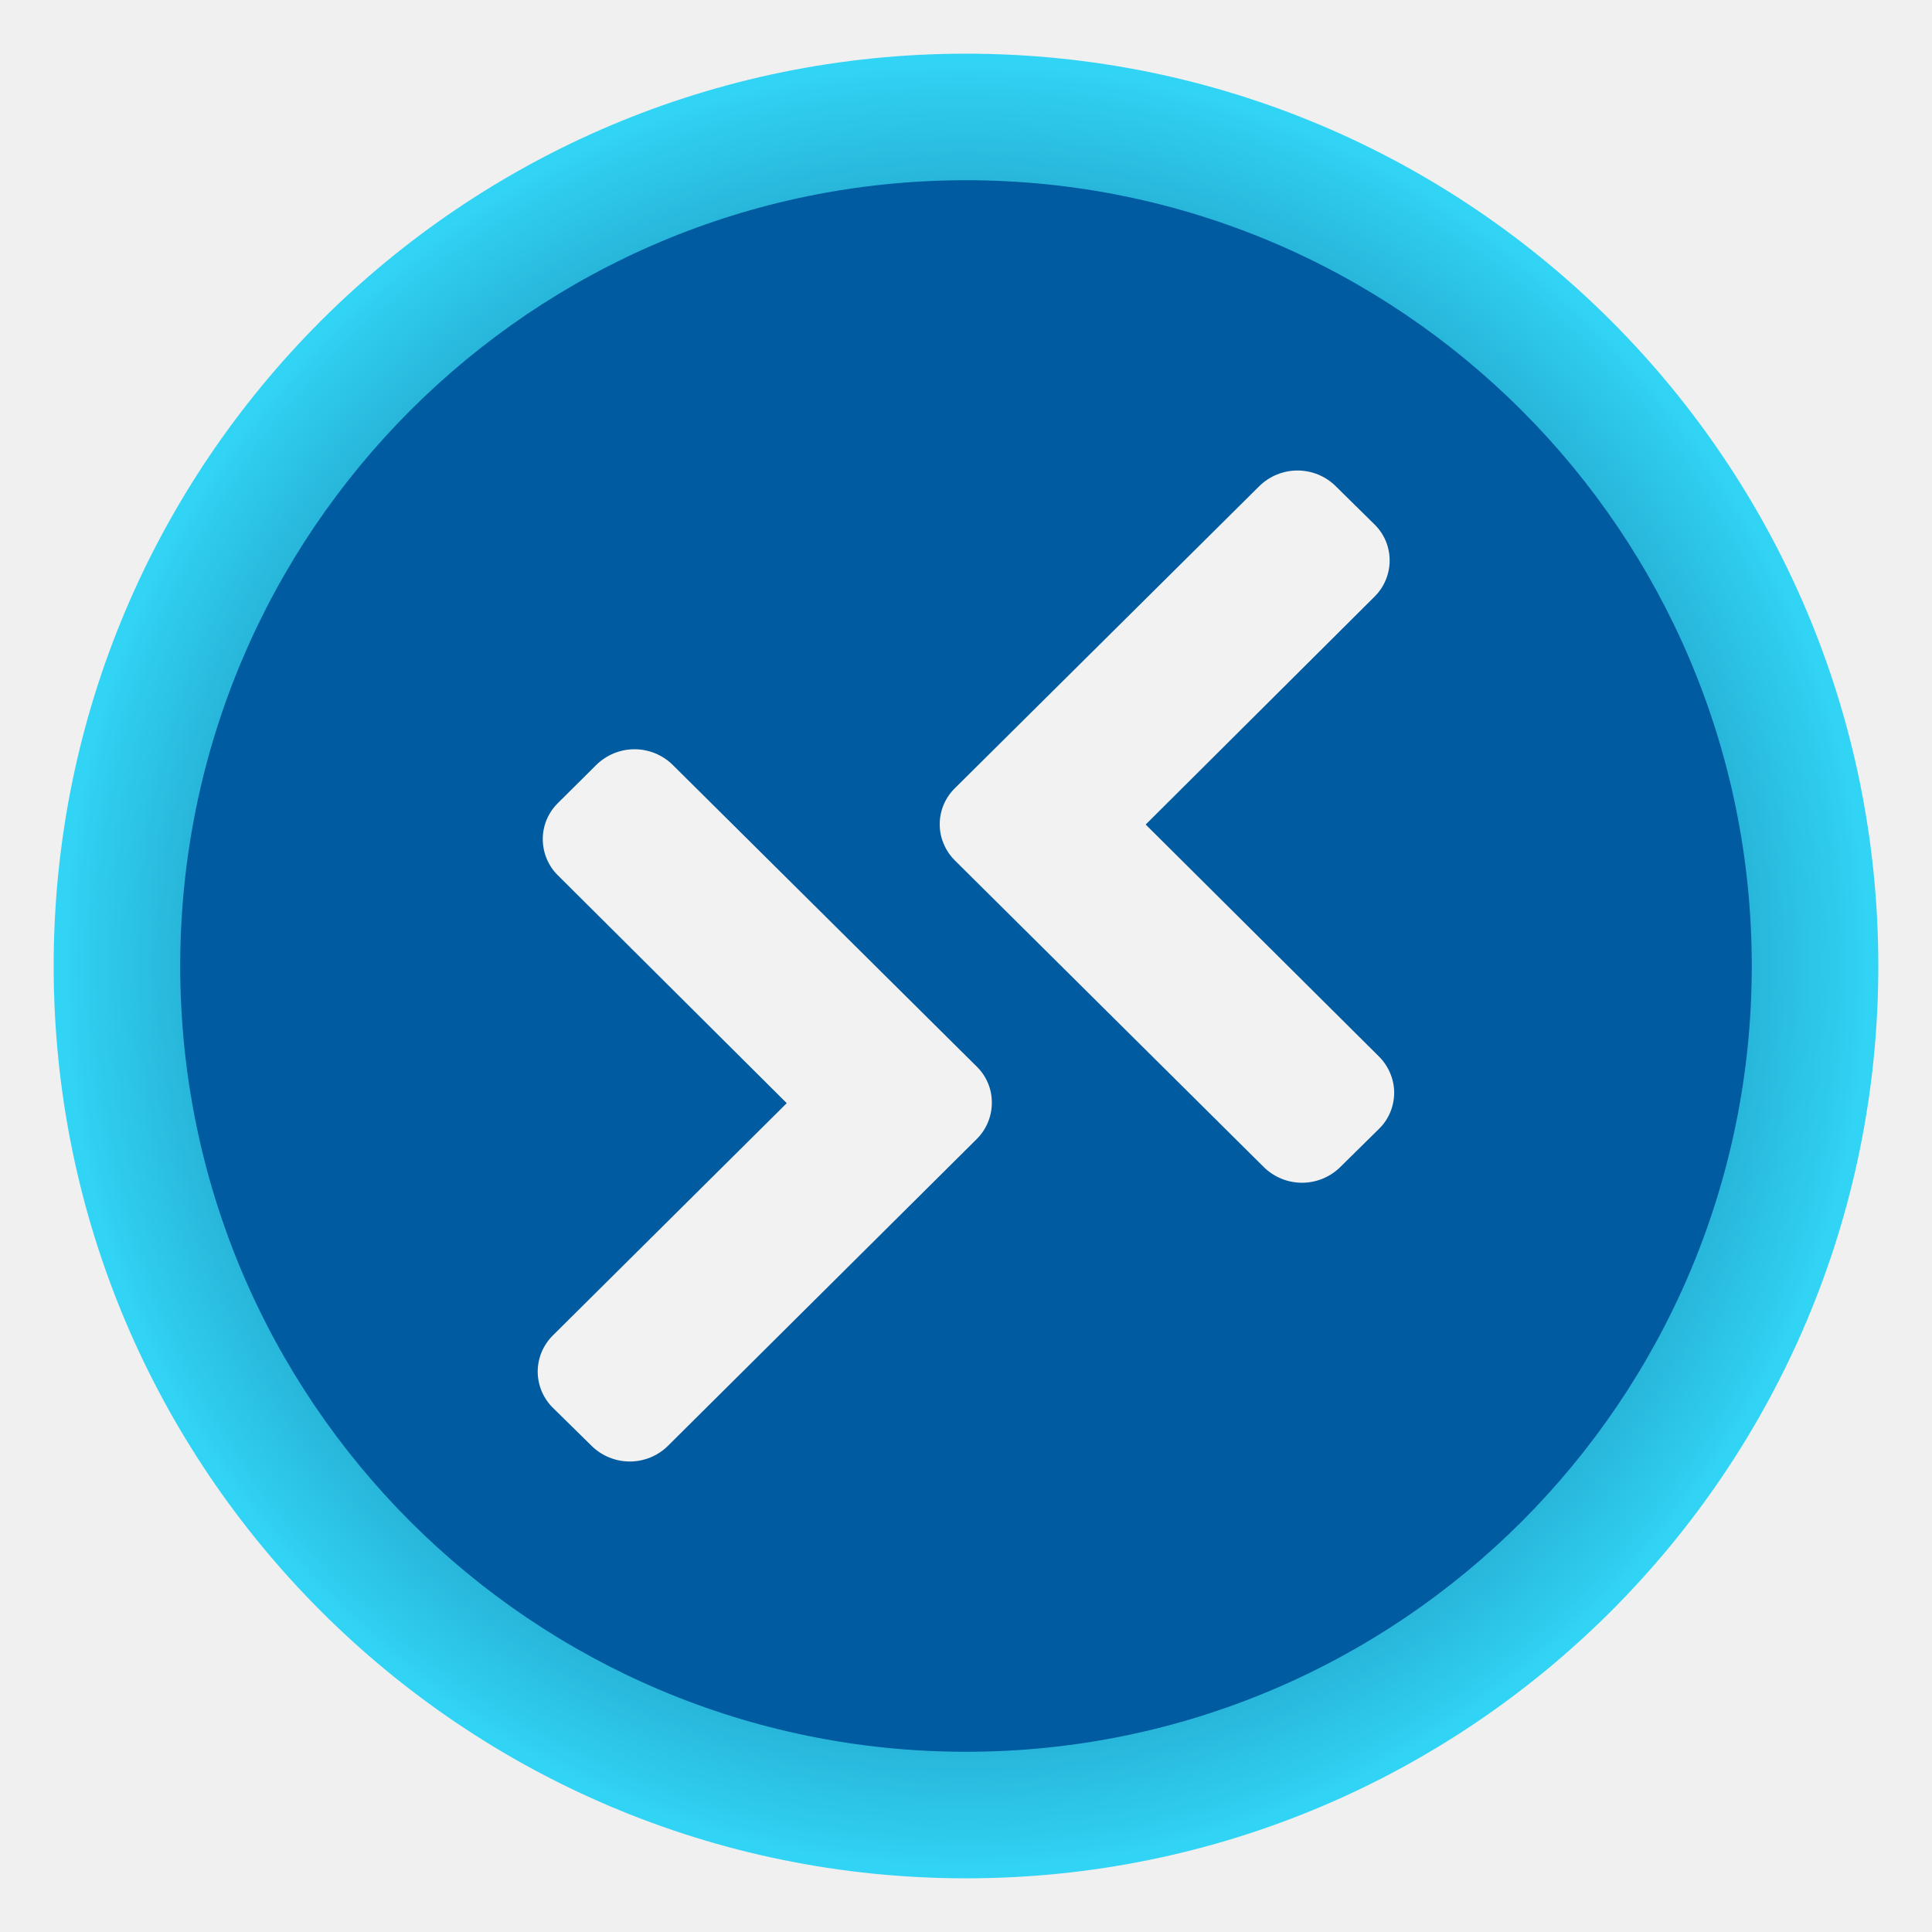
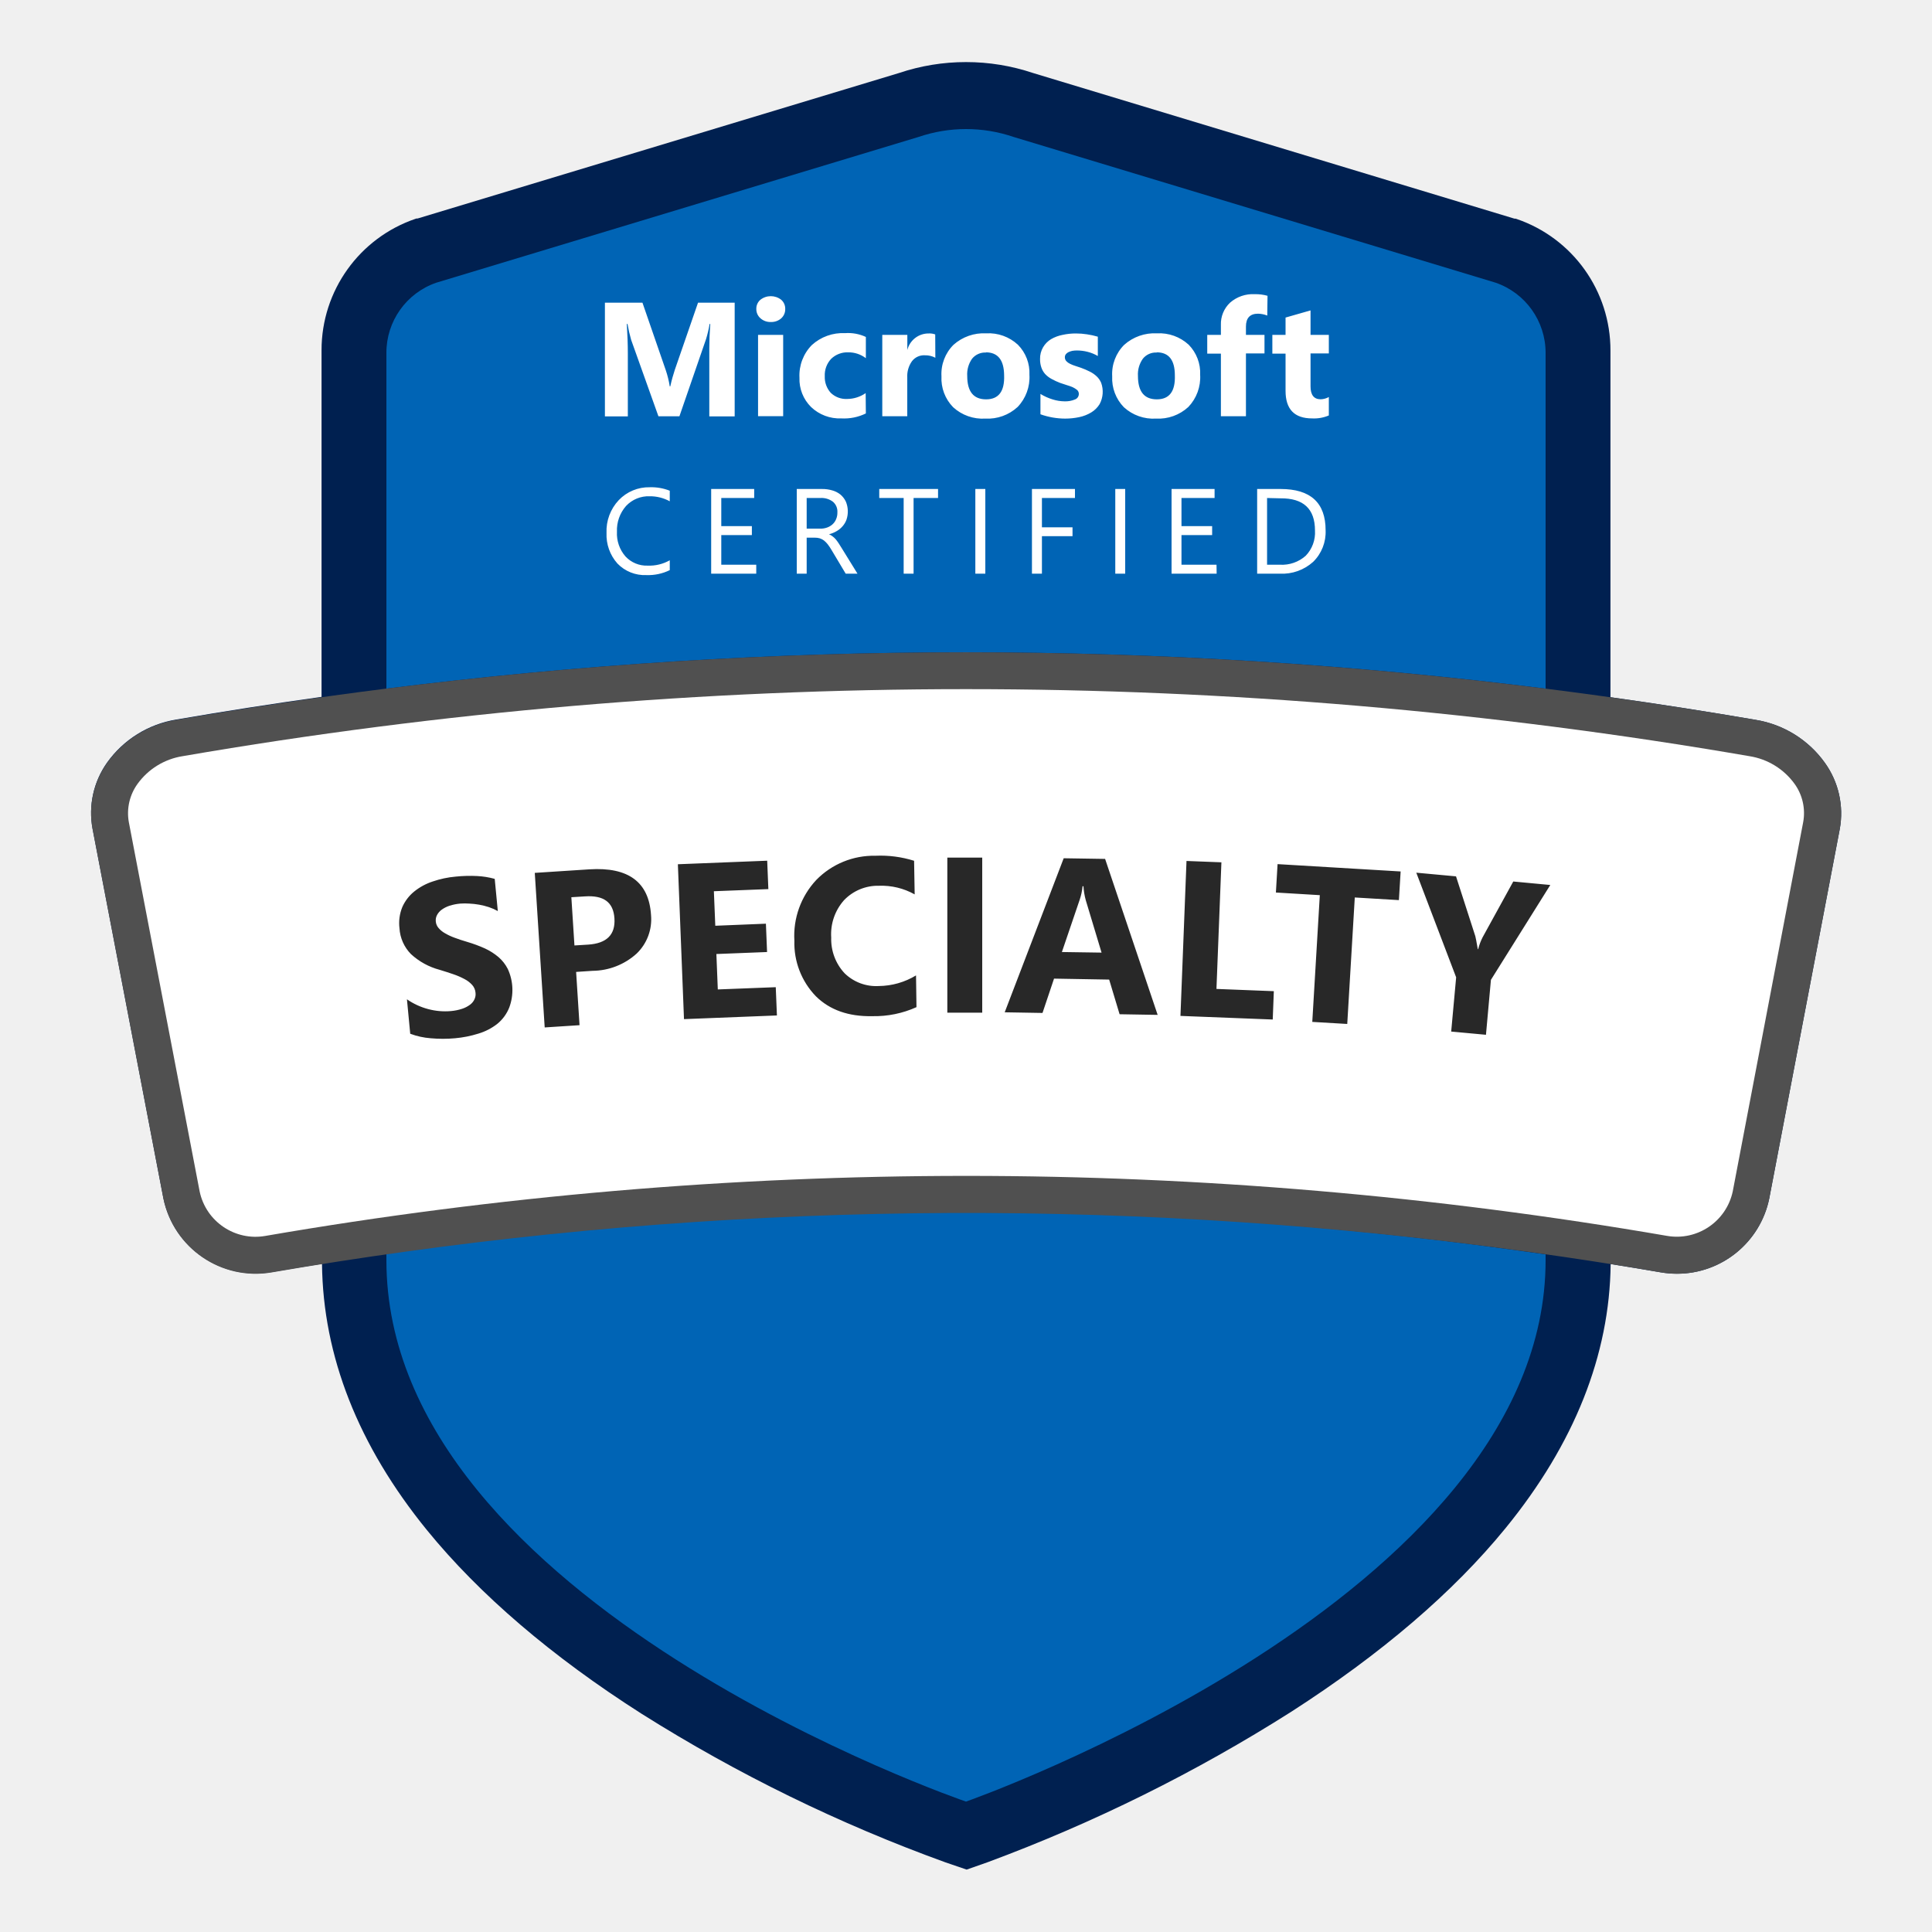
- <svg xmlns="http://www.w3.org/2000/svg" width="32" height="32" viewBox="0 0 32 32" fill="none">
-   <g clip-path="url(#clip0_3445_126533)">
-     <path d="M16 31.111C24.346 31.111 31.111 24.346 31.111 16C31.111 7.654 24.346 0.889 16 0.889C7.654 0.889 0.889 7.654 0.889 16C0.889 24.346 7.654 31.111 16 31.111Z" fill="url(#paint0_radial_3445_126533)" />
-     <path d="M16 29.015C23.188 29.015 29.015 23.188 29.015 16C29.015 8.812 23.188 2.985 16 2.985C8.812 2.985 2.985 8.812 2.985 16C2.985 23.188 8.812 29.015 16 29.015Z" fill="#005BA1" />
-     <path d="M16.178 17.666L11.14 12.667C10.971 12.502 10.745 12.41 10.509 12.41C10.274 12.41 10.048 12.502 9.879 12.667L9.244 13.298C9.164 13.376 9.1 13.469 9.056 13.572C9.013 13.674 8.99 13.785 8.99 13.897C8.99 14.009 9.012 14.12 9.055 14.223C9.098 14.327 9.161 14.421 9.241 14.499L13.031 18.272L9.159 22.117C9.079 22.196 9.016 22.289 8.972 22.392C8.929 22.495 8.906 22.606 8.906 22.718C8.906 22.83 8.929 22.941 8.972 23.044C9.016 23.147 9.079 23.241 9.159 23.319L9.801 23.95C9.969 24.115 10.196 24.207 10.431 24.207C10.667 24.207 10.893 24.115 11.061 23.95L16.178 18.866C16.257 18.787 16.32 18.694 16.363 18.59C16.406 18.487 16.428 18.377 16.428 18.265C16.429 18.153 16.407 18.043 16.364 17.94C16.321 17.837 16.258 17.744 16.178 17.666Z" fill="#F2F2F2" />
-     <path d="M15.565 13.65C15.564 13.762 15.586 13.872 15.63 13.975C15.673 14.079 15.736 14.172 15.815 14.251L20.935 19.333C21.104 19.498 21.33 19.59 21.565 19.59C21.801 19.59 22.027 19.498 22.196 19.333L22.837 18.701C22.918 18.623 22.982 18.53 23.025 18.427C23.069 18.324 23.091 18.213 23.092 18.101C23.092 17.99 23.07 17.879 23.026 17.776C22.983 17.673 22.92 17.579 22.841 17.5L18.976 13.657L22.766 9.883C22.846 9.804 22.909 9.711 22.952 9.607C22.995 9.504 23.017 9.394 23.017 9.282C23.017 9.17 22.994 9.059 22.951 8.956C22.907 8.854 22.843 8.76 22.763 8.683L22.121 8.05C21.953 7.885 21.726 7.793 21.491 7.793C21.255 7.793 21.029 7.885 20.86 8.05L15.822 13.049C15.741 13.127 15.677 13.22 15.632 13.323C15.588 13.426 15.565 13.537 15.565 13.65Z" fill="#F2F2F2" />
-   </g>
-   <defs>
-     <radialGradient id="paint0_radial_3445_126533" cx="0" cy="0" r="1" gradientUnits="userSpaceOnUse" gradientTransform="translate(16 15.9999) scale(15.1111)">
-       <stop stop-color="#198AB3" />
-       <stop offset="0.382" stop-color="#1A8CB5" />
-       <stop offset="0.576" stop-color="#1C94BC" />
-       <stop offset="0.727" stop-color="#21A1C8" />
-       <stop offset="0.856" stop-color="#27B4D8" />
-       <stop offset="0.97" stop-color="#2FCCEE" />
-       <stop offset="1" stop-color="#32D4F5" />
-     </radialGradient>
-     <clipPath id="clip0_3445_126533">
-       <rect width="32" height="32" fill="white" />
-     </clipPath>
-   </defs>
+ <svg xmlns="http://www.w3.org/2000/svg" viewBox="0 0 300 300">
+   <path d="M283.38 118.47a16.44 16.44 0 00-10.75-6.69q-11.26-1.94-22.56-3.52V54.43A21.54 21.54 0 00235.49 34l-.16-.05h-.17l-74.74-22.61A32.63 32.63 0 00150 9.64a32.58 32.58 0 00-10.41 1.7L64.84 33.93h-.17l-.16.05a21.54 21.54 0 00-14.58 20.4v53.83q-11.3 1.58-22.56 3.52a16.44 16.44 0 00-10.75 6.69 13.48 13.48 0 00-2.25 10.25l11 57.39a14.64 14.64 0 0016.82 11.47c2.6-.45 5.2-.87 7.81-1.29.15 14.32 5.62 28.23 16.3 41.36 8.15 10 19.37 19.62 33.34 28.52a244.66 244.66 0 0047.18 23.07l3.28 1.12 3.27-1.15a250.23 250.23 0 0047.12-23.35c14-9 25.17-18.56 33.3-28.53 10.68-13.09 16.16-26.9 16.31-41 2.61.42 5.21.84 7.81 1.29a14.92 14.92 0 002.48.21 14.62 14.62 0 0014.34-11.69l10.95-57.37a13.49 13.49 0 00-2.3-10.25z" fill="#002050" />
+   <path d="M60 194.35v1.34c0 53.33 90 84.06 90 84.06s90-31.52 90-84.06v-.91a633.88 633.88 0 00-180-.43zm180-87.42V54.8a11.52 11.52 0 00-7.78-10.91l-74.85-22.63a22.81 22.81 0 00-14.72 0L67.74 43.9A11.5 11.5 0 0060 54.8v52.13a720.59 720.59 0 01180 0z" fill="#0064b5" />
+   <path d="M104 88.53a7.62 7.62 0 01-3.63.77 5.89 5.89 0 01-4.5-1.8 6.71 6.71 0 01-1.69-4.74 7 7 0 011.9-5.1 6.46 6.46 0 014.82-2 7.73 7.73 0 013.1.54v1.64a6.34 6.34 0 00-3.12-.78 4.77 4.77 0 00-3.67 1.51 5.7 5.7 0 00-1.41 4 5.4 5.4 0 001.32 3.83 4.47 4.47 0 003.45 1.43A6.44 6.44 0 00104 87zm13.43.55h-7V75.93h6.68v1.4H112v4.37h4.75v1.39H112v4.6h5.43zm15.72 0h-1.83l-2.2-3.68a8.35 8.35 0 00-.59-.88 3.62 3.62 0 00-.58-.59 2.38 2.38 0 00-.65-.34 2.61 2.61 0 00-.77-.1h-1.27v5.59h-1.54V75.93h3.93a5.41 5.41 0 011.59.22 3.55 3.55 0 011.27.65 3.29 3.29 0 01.84 1.1 4 4 0 01.09 2.8 3.24 3.24 0 01-.59 1 3.54 3.54 0 01-.91.76 4.53 4.53 0 01-1.21.5 2.61 2.61 0 01.57.34 2.76 2.76 0 01.47.44c.14.17.29.37.43.58s.31.47.48.76zm-7.89-11.75v4.76h2.09a3 3 0 001.07-.17 2.48 2.48 0 00.85-.5 2.18 2.18 0 00.56-.8 2.54 2.54 0 00.2-1.06 2 2 0 00-.68-1.64 2.93 2.93 0 00-2-.59zm20.4 0h-3.8v11.75h-1.54V77.33h-3.79v-1.4h9.13zM153 89.08h-1.55V75.93H153zm13.92-11.75h-5.13v4.55h4.75v1.38h-4.75v5.82h-1.55V75.93h6.68zm7.8 11.75h-1.54V75.93h1.54zm14.2 0h-7V75.93h6.68v1.4h-5.14v4.37h4.76v1.39h-4.76v4.6h5.44zm6.29 0V75.93h3.63q7 0 7 6.41a6.48 6.48 0 01-1.93 4.9 7.17 7.17 0 01-5.17 1.84zm1.54-11.75v10.36h2a5.54 5.54 0 004-1.39 5.18 5.18 0 001.44-3.92q0-5.05-5.37-5zm-82.67-12.67h-3.94V54.08q0-1.71.15-3.78h-.1a18.93 18.93 0 01-.55 2.34l-4.14 12h-3.26L98 52.76a22.63 22.63 0 01-.56-2.46h-.11c.11 1.74.16 3.27.16 4.58v9.78h-3.56V47h5.83l3.62 10.48A15.3 15.3 0 01104 60h.08c.22-1 .46-1.83.7-2.56L108.39 47h5.69zM119.69 50a2.29 2.29 0 01-1.62-.59 1.88 1.88 0 01-.63-1.43 1.81 1.81 0 01.63-1.43 2.62 2.62 0 013.24 0 1.83 1.83 0 01.62 1.43 1.89 1.89 0 01-.62 1.45 2.32 2.32 0 01-1.62.57zm1.92 14.62h-3.9V52h3.9zm12.84-.42a7.7 7.7 0 01-3.81.77 6.42 6.42 0 01-4.7-1.77 6.08 6.08 0 01-1.8-4.55 6.73 6.73 0 011.92-5.07 7.13 7.13 0 015.16-1.85 6.54 6.54 0 013.23.59v3.3a4.41 4.41 0 00-2.72-.91 3.62 3.62 0 00-2.66 1 3.68 3.68 0 00-1 2.71A3.63 3.63 0 00129 61a3.42 3.42 0 002.58.95 5.08 5.08 0 002.84-.91zm10.79-8.65a3.31 3.31 0 00-1.64-.38 2.34 2.34 0 00-2 .93 4 4 0 00-.72 2.53v6H137V52h3.89v2.35a3.38 3.38 0 013.33-2.57 2.47 2.47 0 011 .15zM153 65a6.78 6.78 0 01-5-1.77 6.39 6.39 0 01-1.81-4.8 6.4 6.4 0 011.88-4.9 7.06 7.06 0 015.06-1.77 6.69 6.69 0 014.93 1.77 6.22 6.22 0 011.79 4.67 6.66 6.66 0 01-1.84 5A6.85 6.85 0 01153 65zm.1-10.26a2.62 2.62 0 00-2.15.95 4.18 4.18 0 00-.76 2.69q0 3.63 2.93 3.63t2.8-3.73q-.03-3.57-2.85-3.57zm8.46 9.59v-3.16a8.11 8.11 0 001.92.86 6.37 6.37 0 001.81.29 3.84 3.84 0 001.63-.29.91.91 0 00.6-.86.81.81 0 00-.27-.62 3.1 3.1 0 00-.7-.43 8.34 8.34 0 00-.93-.33c-.34-.1-.66-.21-1-.33a10.28 10.28 0 01-1.32-.61 3.88 3.88 0 01-1-.76 2.88 2.88 0 01-.59-1 3.89 3.89 0 01-.21-1.34 3.46 3.46 0 01.47-1.83 3.59 3.59 0 011.23-1.25A5.66 5.66 0 01165 52a9.32 9.32 0 012.07-.22 11.09 11.09 0 011.7.13 12.58 12.58 0 011.7.37v3a6.18 6.18 0 00-1.59-.65 6.79 6.79 0 00-1.65-.21 4.23 4.23 0 00-.73.06 2.91 2.91 0 00-.59.2 1.15 1.15 0 00-.41.33.78.78 0 00-.15.47.9.9 0 00.22.59 1.85 1.85 0 00.58.42 5.33 5.33 0 00.8.32l.87.29a11.54 11.54 0 011.4.6 4.32 4.32 0 011.08.75 2.93 2.93 0 01.69 1 4.08 4.08 0 01-.24 3.3 3.91 3.91 0 01-1.3 1.29 5.93 5.93 0 01-1.86.73 10.42 10.42 0 01-2.19.23 11.49 11.49 0 01-3.84-.67zm17.95.67a6.78 6.78 0 01-5-1.77 6.43 6.43 0 01-1.81-4.8 6.4 6.4 0 011.88-4.9 7.08 7.08 0 015.06-1.77 6.73 6.73 0 014.94 1.77 6.26 6.26 0 011.78 4.67 6.66 6.66 0 01-1.84 5 6.85 6.85 0 01-5.01 1.8zm.1-10.26a2.59 2.59 0 00-2.14.95 4.18 4.18 0 00-.77 2.69q0 3.63 2.93 3.63t2.8-3.73q0-3.57-2.82-3.57zM196.78 49a4.06 4.06 0 00-1.44-.29c-1.25 0-1.87.68-1.87 2V52h2.88v2.88h-2.88v9.75h-3.89v-9.72h-2.12V52h2.12v-1.53A4.54 4.54 0 01191 47a5.36 5.36 0 013.82-1.32 6.8 6.8 0 012 .25zm9.56 15.51a5.84 5.84 0 01-2.6.46q-4.12 0-4.12-4.28v-5.78h-2.05V52h2.05v-2.69l3.88-1.11V52h2.84v2.88h-2.84V60c0 1.32.52 2 1.57 2a2.74 2.74 0 001.27-.35z" fill="#fff" />
+   <path d="M283.38 118.47a16.44 16.44 0 00-10.75-6.69Q256.35 109 240 106.93a720.59 720.59 0 00-180.08 0q-16.28 2.07-32.55 4.85a16.44 16.44 0 00-10.75 6.69 13.48 13.48 0 00-2.25 10.25l11 57.39a14.64 14.64 0 0016.82 11.47q10.39-1.79 20.82-3.23a634.26 634.26 0 01180.08.86q7.43 1.09 14.82 2.37a14.92 14.92 0 002.48.21 14.62 14.62 0 0014.34-11.69l10.95-57.37a13.49 13.49 0 00-2.3-10.26z" fill="#505050" />
+   <path d="M271.66 117.42a716.06 716.06 0 00-243.31 0 10.69 10.69 0 00-7 4.31 7.8 7.8 0 00-1.35 5.91L31 185a8.86 8.86 0 0010.22 6.91 640.15 640.15 0 01217.66 0 8.89 8.89 0 0010.18-6.91L280 127.65a7.77 7.77 0 00-1.33-5.92 10.69 10.69 0 00-7.01-4.31z" fill="#fff" />
+   <path d="M63.7 160.52l-.51-5.35a10.45 10.45 0 003.33 1.53 10.19 10.19 0 003.48.3 7.57 7.57 0 001.77-.36A4.23 4.23 0 0073 156a2.13 2.13 0 00.68-.84 1.84 1.84 0 00.16-1 2.07 2.07 0 00-.52-1.22 4.2 4.2 0 00-1.19-.91 11.35 11.35 0 00-1.73-.75c-.67-.23-1.38-.46-2.14-.69a10.54 10.54 0 01-4.46-2.45 6.26 6.26 0 01-1.77-4 6.59 6.59 0 01.44-3.29 6.48 6.48 0 011.84-2.41 9.09 9.09 0 012.87-1.56 15 15 0 013.57-.76 21.53 21.53 0 013.34-.09 12.77 12.77 0 012.73.44l.48 5a8.23 8.23 0 00-1.38-.61 11.12 11.12 0 00-1.51-.38 11.55 11.55 0 00-1.53-.17 9.43 9.43 0 00-1.42 0 7.77 7.77 0 00-1.65.33 4.42 4.42 0 00-1.23.62 2.44 2.44 0 00-.72.83 1.74 1.74 0 00-.19 1 1.76 1.76 0 00.42 1 3.61 3.61 0 001 .82 8.82 8.82 0 001.5.7c.58.22 1.24.44 2 .66a21.48 21.48 0 012.7 1 9.4 9.4 0 012.11 1.34 6.08 6.08 0 011.44 1.83 7.8 7.8 0 01.24 6A6.24 6.24 0 0177.2 159a8.86 8.86 0 01-2.92 1.5 17.07 17.07 0 01-3.62.72 20.82 20.82 0 01-3.78 0 11.46 11.46 0 01-3.18-.7zm25.76-9.6l.53 8.27-5.41.35-1.54-24 8.48-.55q9.08-.58 9.57 7.08a7.38 7.38 0 01-2.23 6 10.33 10.33 0 01-6.86 2.68zm-.74-11.6l.48 7.49 2.13-.13c2.88-.19 4.24-1.54 4.08-4.07s-1.68-3.61-4.57-3.42zm31.92 18.36l-14.43.57-.95-24.05 13.87-.55.18 4.41-8.46.33.22 5.36 7.86-.32.18 4.4-7.87.31.22 5.5 9-.35zm21.67-1.29a15.89 15.89 0 01-6.86 1.4q-5.53.11-8.77-3.1a11.89 11.89 0 01-3.33-8.62 12.7 12.7 0 013.4-9.43 12.47 12.47 0 019.19-3.76 17.48 17.48 0 016 .78l.09 5.22a10.53 10.53 0 00-5.53-1.34 7.28 7.28 0 00-5.43 2.23 7.94 7.94 0 00-2 5.81 7.77 7.77 0 002.06 5.53 7 7 0 005.33 2 11.33 11.33 0 005.78-1.65zm10.21.86h-5.42v-24.08h5.42zm27.24.34l-5.91-.1-1.62-5.38-8.56-.15-1.79 5.33-5.87-.1 9.16-23.92 6.43.1zm-8.71-9.67l-2.45-8.13a10.31 10.31 0 01-.36-2.17h-.14a9.05 9.05 0 01-.45 2.1l-2.76 8.11zm26.58 10.39l-14.33-.56.94-24.06 5.42.21-.77 19.66 8.91.35zm19.59-18.54l-6.85-.41L209.2 159l-5.43-.32 1.17-19.68-6.82-.41.26-4.41 19.11 1.14zm23.51-2.35l-9.22 14.73-.77 8.53-5.4-.5.77-8.42-6.19-16.25 6.17.57 3 9.3c.05.17.18.84.38 2h.06a8.76 8.76 0 01.69-1.84l4.76-8.66z" fill="#282828" />
</svg>
